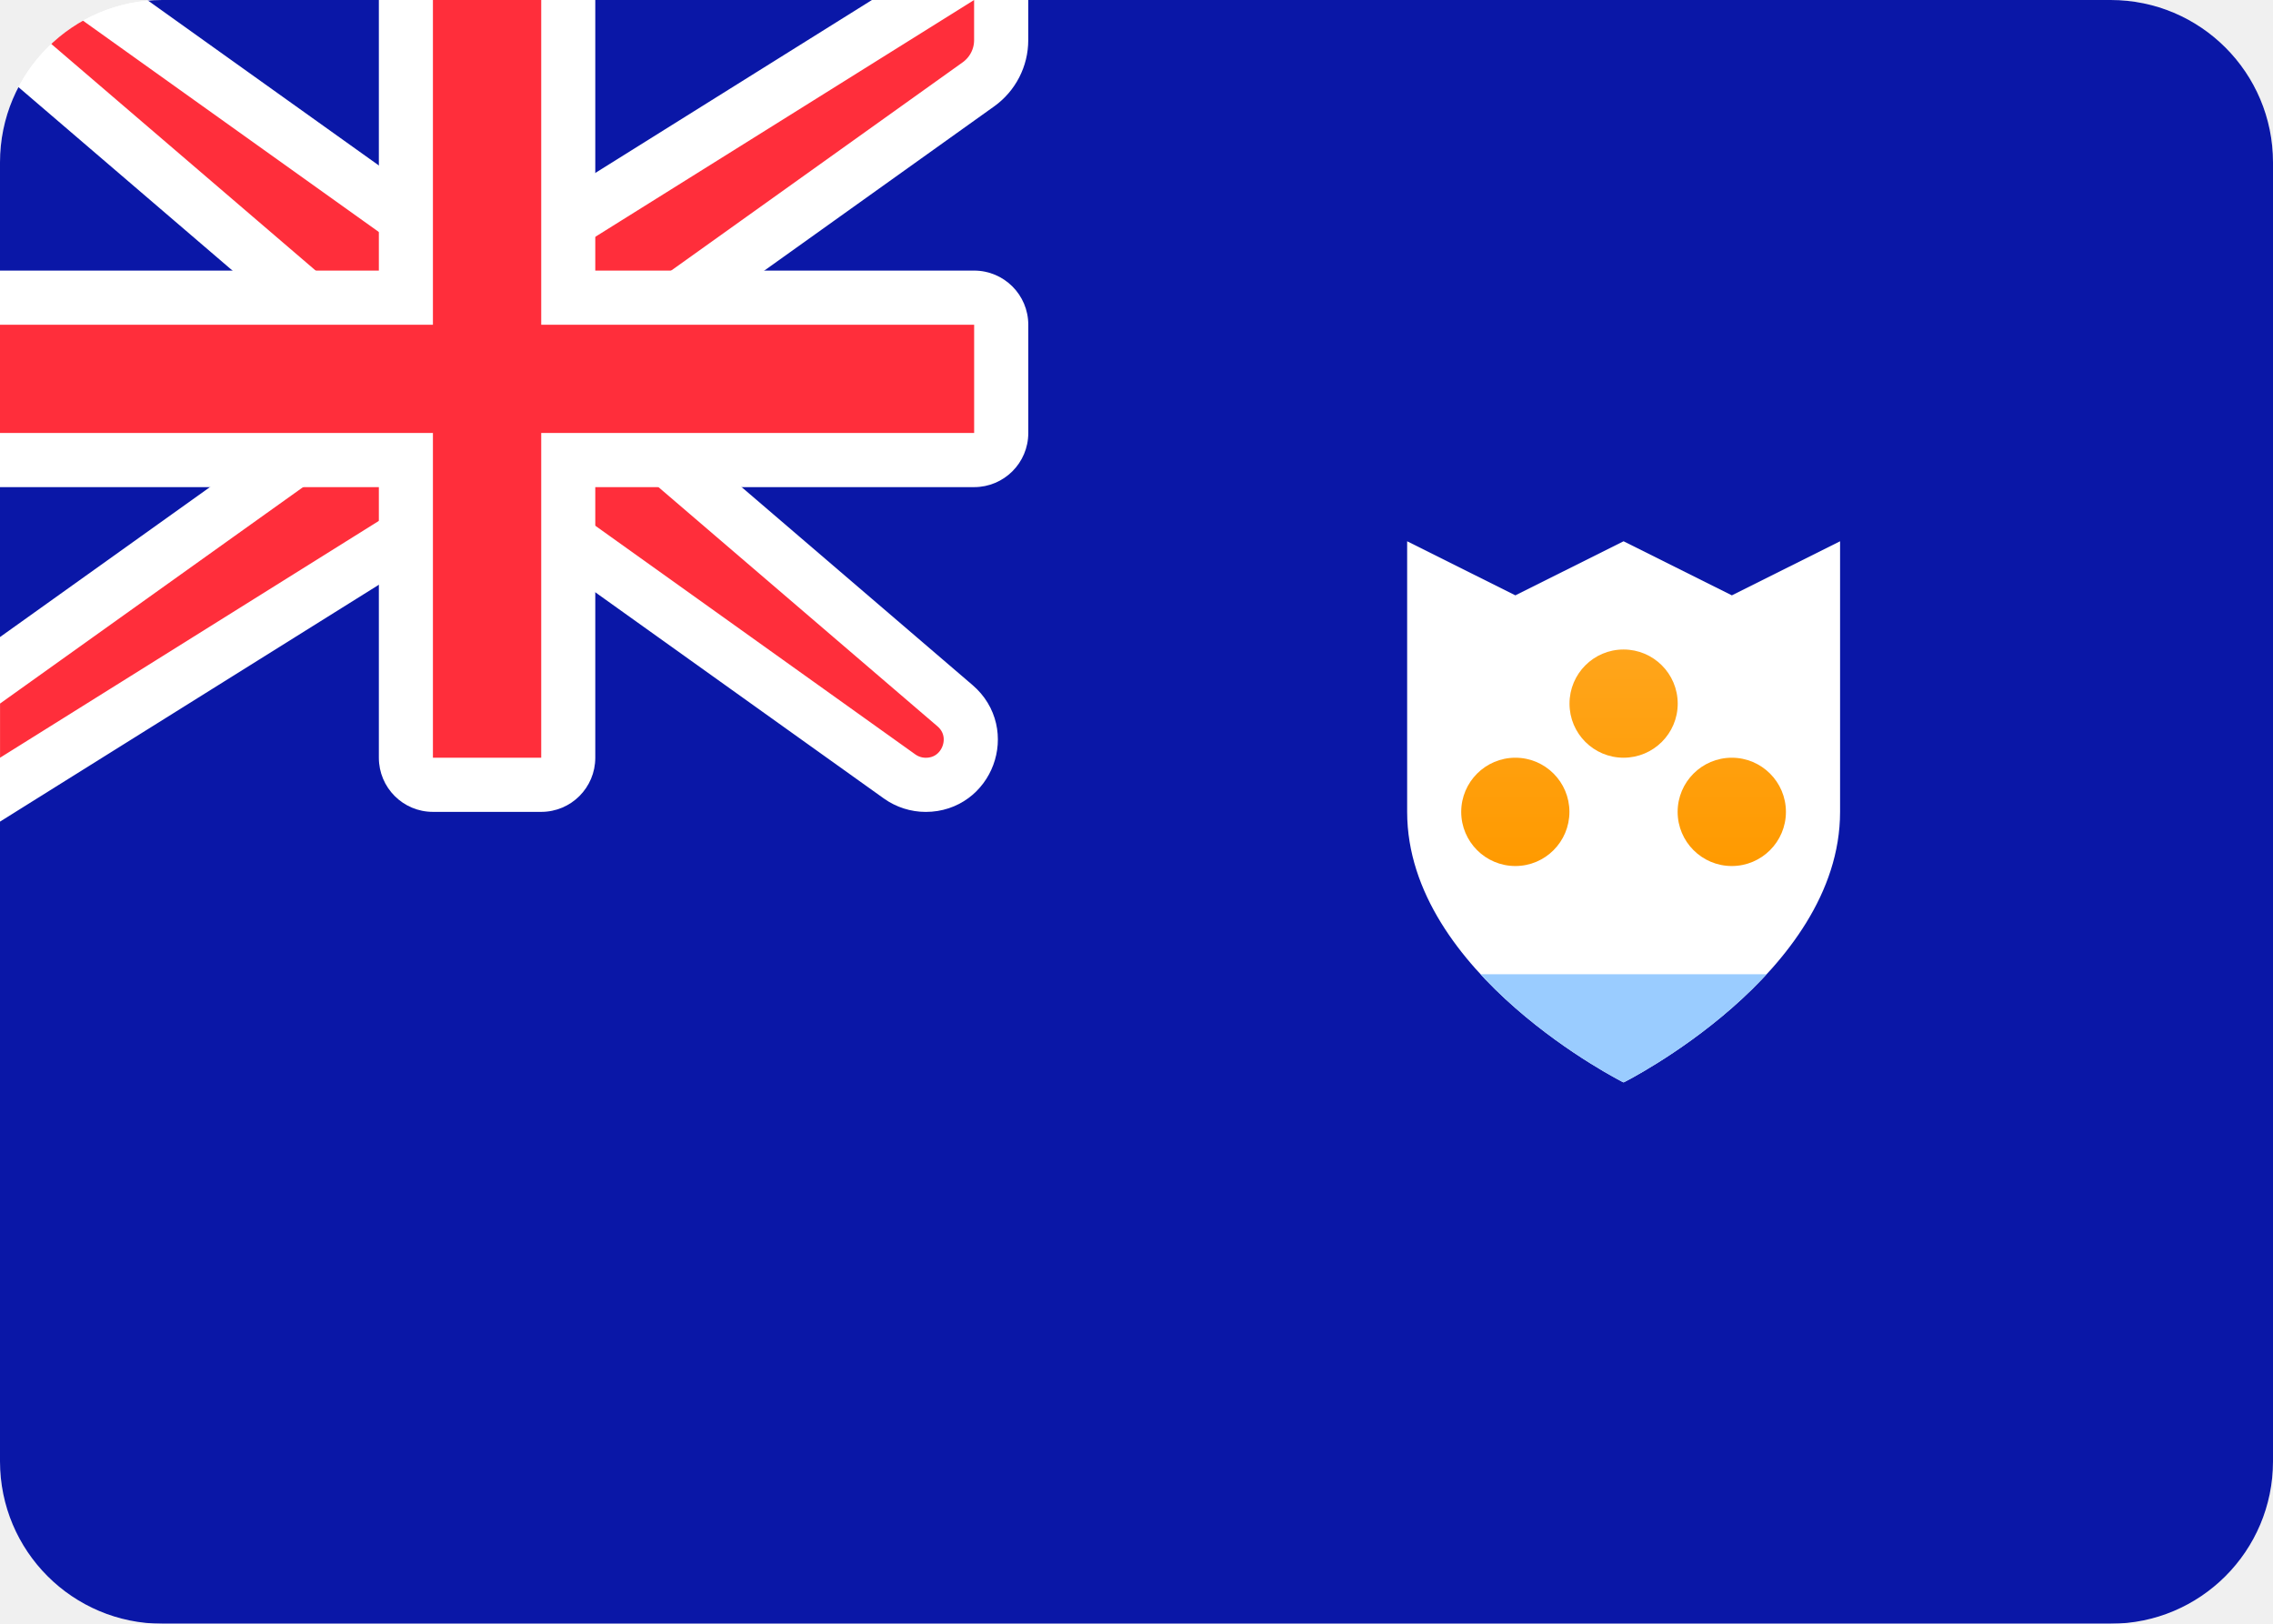
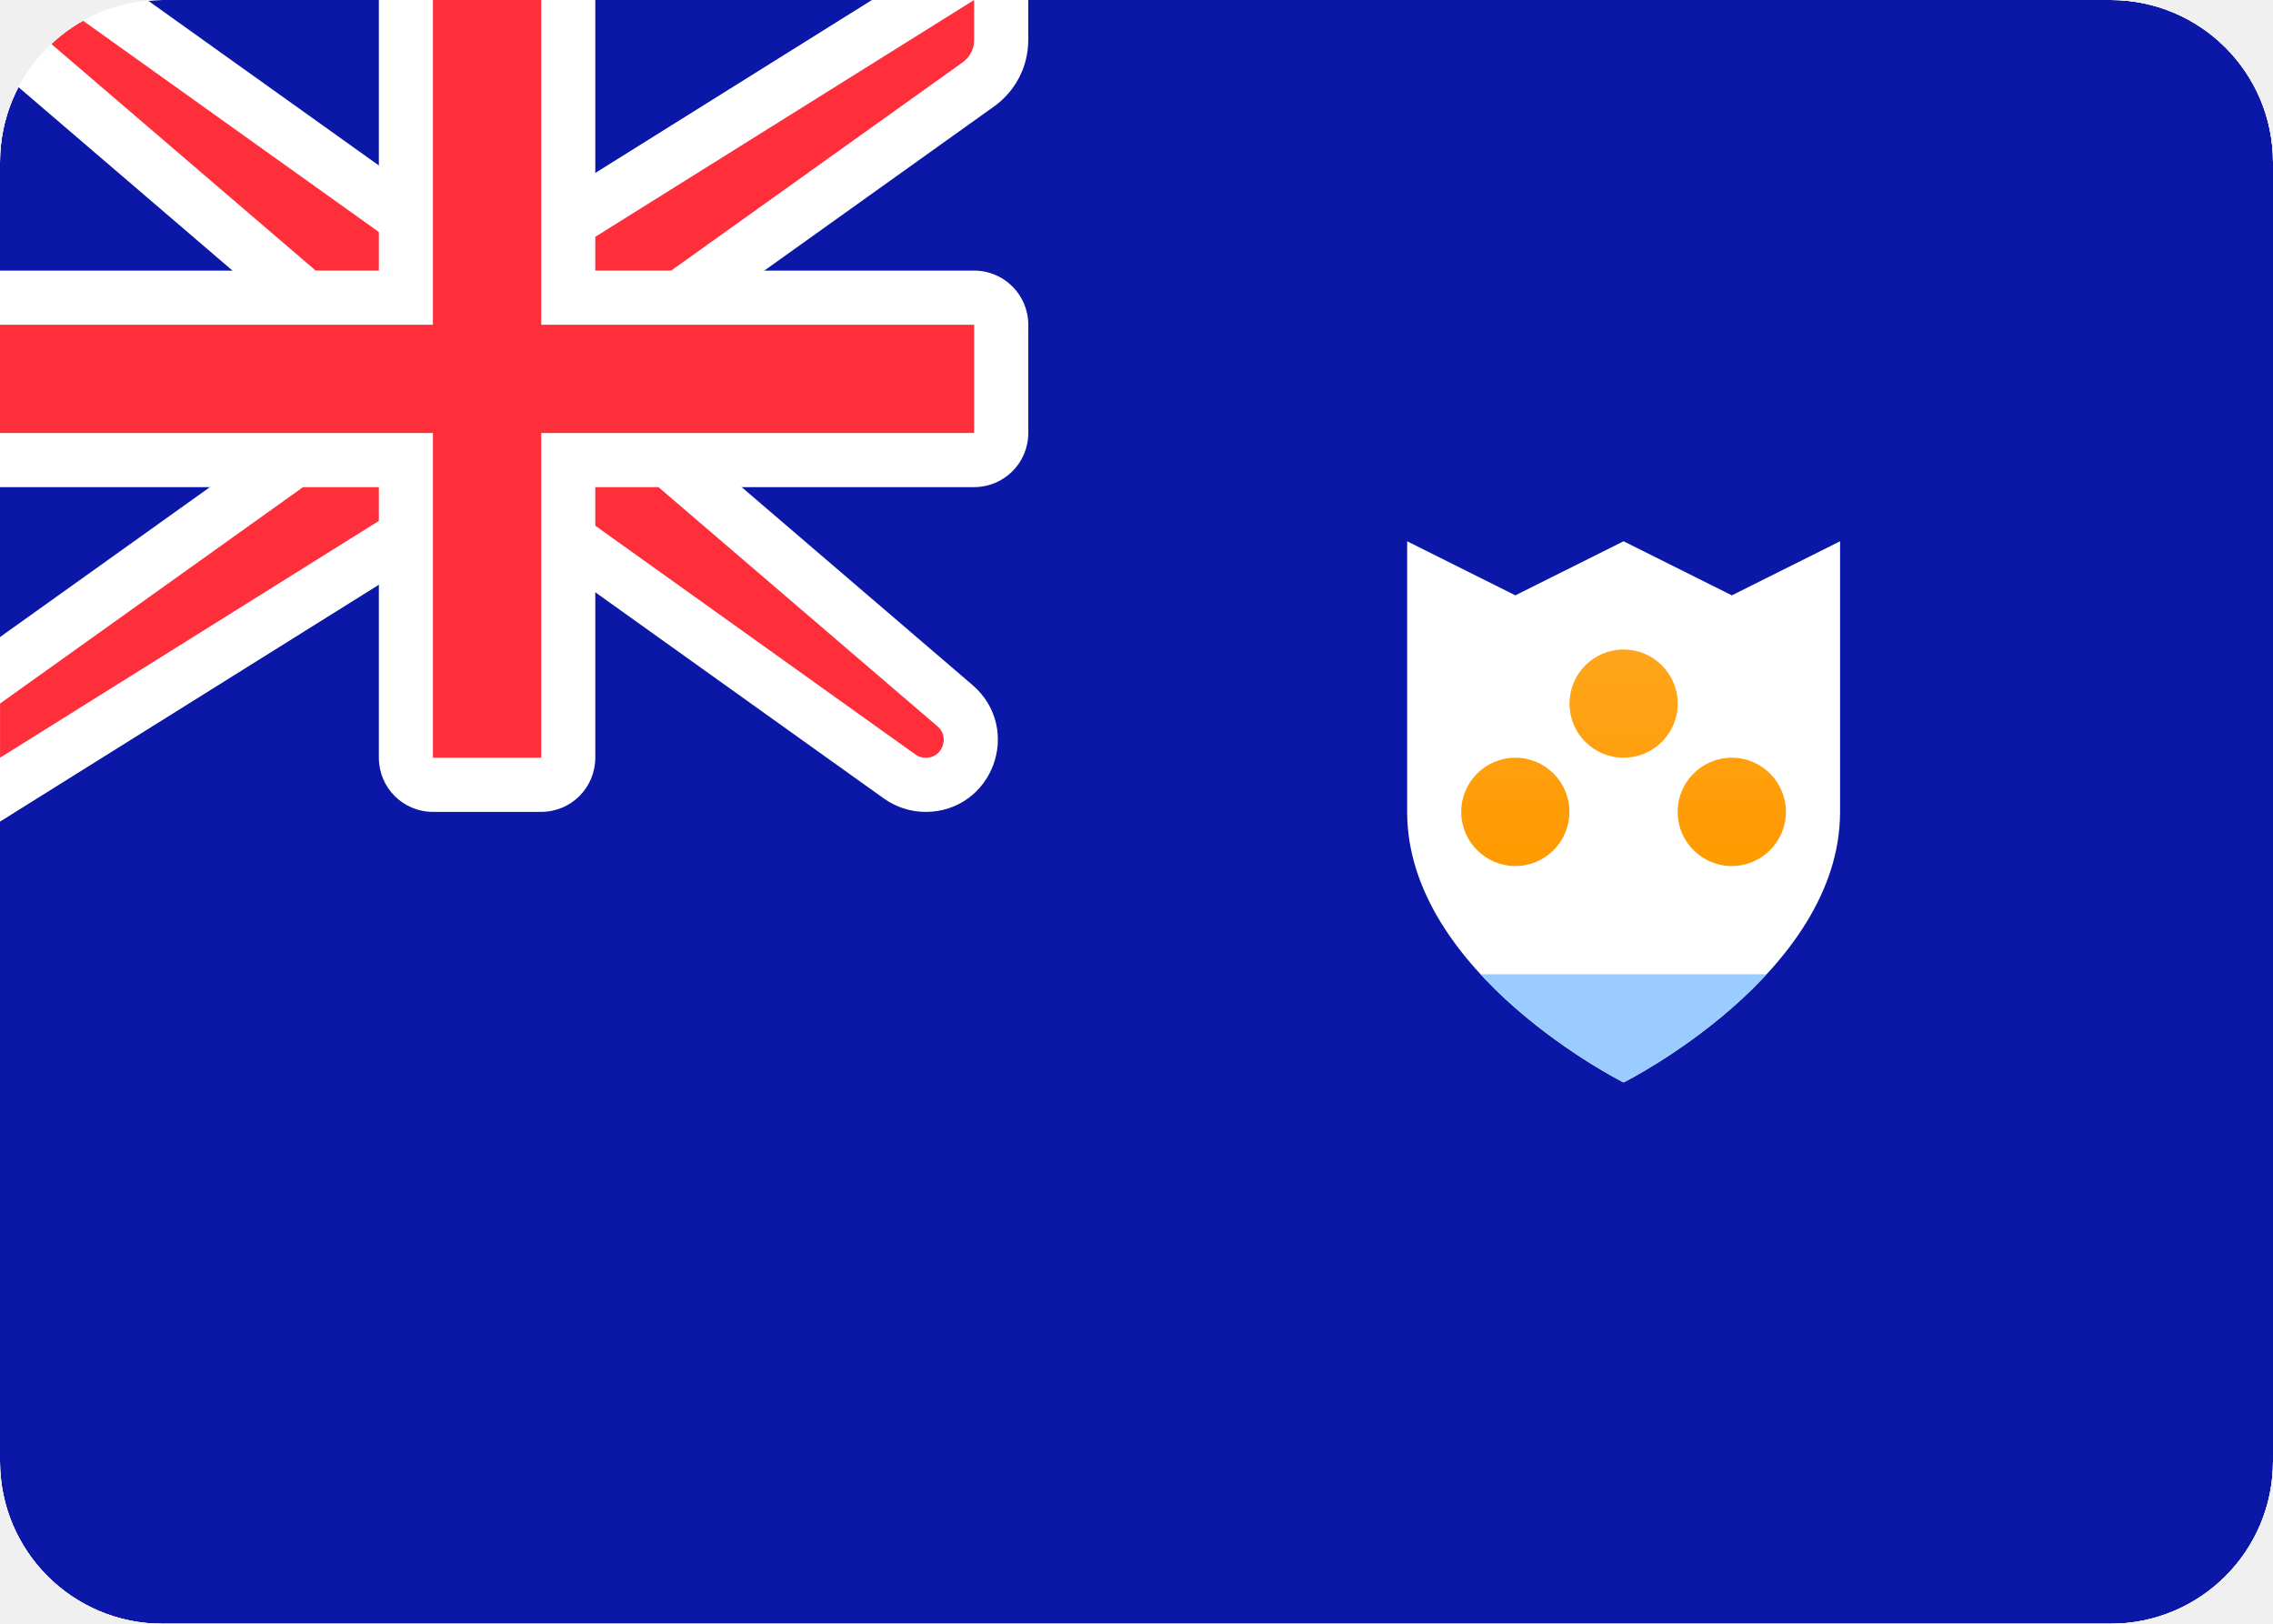
<svg xmlns="http://www.w3.org/2000/svg" width="28" height="20" viewBox="0 0 28 20" fill="none">
-   <rect width="28" height="20" rx="2" fill="white" />
-   <mask id="mask0_503_4735" style="mask-type:alpha" maskUnits="userSpaceOnUse" x="0" y="0" width="28" height="20">
+   <g clip-path="url(#clip0_503_4735)">
    <rect width="28" height="20" rx="2" fill="white" />
-   </mask>
-   <g mask="url(#mask0_503_4735)">
-     <rect width="28" height="20" fill="#0A17A7" />
-     <path fill-rule="evenodd" clip-rule="evenodd" d="M17.334 10C17.334 8 17.334 6.667 17.334 6.667L18.667 7.333L20 6.667L21.334 7.333L22.667 6.667C22.667 6.667 22.667 8 22.667 10C22.667 12 20 13.333 20 13.333C20 13.333 17.334 12 17.334 10Z" fill="white" />
-     <mask id="mask1_503_4735" style="mask-type:alpha" maskUnits="userSpaceOnUse" x="17" y="6" width="6" height="8">
+     <mask id="mask0_503_4735" style="mask-type:alpha" maskUnits="userSpaceOnUse" x="0" y="0" width="28" height="20">
+       <rect width="28" height="20" rx="2" fill="white" />
+     </mask>
+     <g mask="url(#mask0_503_4735)">
+       <rect width="28" height="20" fill="#0A17A7" />
      <path fill-rule="evenodd" clip-rule="evenodd" d="M17.334 10C17.334 8 17.334 6.667 17.334 6.667L18.667 7.333L20 6.667L21.334 7.333L22.667 6.667C22.667 6.667 22.667 8 22.667 10C22.667 12 20 13.333 20 13.333C20 13.333 17.334 12 17.334 10Z" fill="white" />
-     </mask>
-     <g mask="url(#mask1_503_4735)">
-       <rect x="17.334" y="12" width="5.333" height="1.333" fill="#9ACCFF" />
-       <path fill-rule="evenodd" clip-rule="evenodd" d="M20 9.333C20.368 9.333 20.667 9.035 20.667 8.667C20.667 8.298 20.368 8 20 8C19.632 8 19.334 8.298 19.334 8.667C19.334 9.035 19.632 9.333 20 9.333ZM18.667 10.667C19.035 10.667 19.333 10.368 19.333 10C19.333 9.632 19.035 9.333 18.667 9.333C18.299 9.333 18 9.632 18 10C18 10.368 18.299 10.667 18.667 10.667ZM22 10C22 10.368 21.701 10.667 21.333 10.667C20.965 10.667 20.666 10.368 20.666 10C20.666 9.632 20.965 9.333 21.333 9.333C21.701 9.333 22 9.632 22 10Z" fill="url(#paint0_linear_503_4735)" />
+       <mask id="mask1_503_4735" style="mask-type:alpha" maskUnits="userSpaceOnUse" x="17" y="6" width="6" height="8">
+         <path fill-rule="evenodd" clip-rule="evenodd" d="M17.334 10C17.334 8 17.334 6.667 17.334 6.667L18.667 7.333L20 6.667L21.334 7.333L22.667 6.667C22.667 6.667 22.667 8 22.667 10C22.667 12 20 13.333 20 13.333C20 13.333 17.334 12 17.334 10Z" fill="white" />
+       </mask>
+       <g mask="url(#mask1_503_4735)">
+         <rect x="17.334" y="12" width="5.333" height="1.333" fill="#9ACCFF" />
+         <path fill-rule="evenodd" clip-rule="evenodd" d="M20 9.333C20.368 9.333 20.667 9.035 20.667 8.667C20.667 8.298 20.368 8 20 8C19.632 8 19.334 8.298 19.334 8.667C19.334 9.035 19.632 9.333 20 9.333ZM18.667 10.667C19.035 10.667 19.333 10.368 19.333 10C19.333 9.632 19.035 9.333 18.667 9.333C18.299 9.333 18 9.632 18 10C18 10.368 18.299 10.667 18.667 10.667ZM22 10C22 10.368 21.701 10.667 21.333 10.667C20.965 10.667 20.666 10.368 20.666 10C20.666 9.632 20.965 9.333 21.333 9.333C21.701 9.333 22 9.632 22 10Z" fill="url(#paint0_linear_503_4735)" />
+       </g>
+       <path d="M0 -0.333H-0.901L-0.217 0.253L4.333 4.153V5.162L-0.194 8.395L-0.333 8.495V8.667V9.333V9.935L0.177 9.616L5.429 6.333H6.56L11.082 9.564C11.176 9.631 11.289 9.667 11.404 9.667C11.918 9.667 12.155 9.027 11.764 8.692L7.667 5.18V4.172L12.054 1.038C12.229 0.912 12.333 0.71 12.333 0.495V0V-0.601L11.823 -0.283L6.571 3H5.44L0.86 -0.271L0.773 -0.333H0.667H0Z" fill="#FF2E3B" stroke="white" stroke-width="0.667" />
+       <path fill-rule="evenodd" clip-rule="evenodd" d="M0 3.333V6H4.667V9.333C4.667 9.702 4.965 10 5.333 10H6.667C7.035 10 7.333 9.702 7.333 9.333V6H12C12.368 6 12.667 5.702 12.667 5.333V4C12.667 3.632 12.368 3.333 12 3.333H7.333V0H4.667V3.333H0Z" fill="white" />
+       <path fill-rule="evenodd" clip-rule="evenodd" d="M0 4H5.333V3.333V0H6.667V3.333V4H12V5.333H6.667V6V9.333H5.333V6V5.333H0V4Z" fill="#FF2E3B" />
    </g>
-     <path d="M0 -0.333H-0.901L-0.217 0.253L4.333 4.153V5.162L-0.194 8.395L-0.333 8.495V8.667V9.333V9.935L0.177 9.616L5.429 6.333H6.56L11.082 9.564C11.176 9.631 11.289 9.667 11.404 9.667C11.918 9.667 12.155 9.027 11.764 8.692L7.667 5.18V4.172L12.054 1.038C12.229 0.912 12.333 0.71 12.333 0.495V0V-0.601L11.823 -0.283L6.571 3H5.44L0.86 -0.271L0.773 -0.333H0.667H0Z" fill="#FF2E3B" stroke="white" stroke-width="0.667" />
-     <path fill-rule="evenodd" clip-rule="evenodd" d="M0 3.333V6H4.667V9.333C4.667 9.702 4.965 10 5.333 10H6.667C7.035 10 7.333 9.702 7.333 9.333V6H12C12.368 6 12.667 5.702 12.667 5.333V4C12.667 3.632 12.368 3.333 12 3.333H7.333V0H4.667V3.333H0Z" fill="white" />
-     <path fill-rule="evenodd" clip-rule="evenodd" d="M0 4H5.333V3.333V0H6.667V3.333V4H12V5.333H6.667V6V9.333H5.333V6V5.333H0V4Z" fill="#FF2E3B" />
  </g>
  <defs>
    <linearGradient id="paint0_linear_503_4735" x1="18" y1="8" x2="18" y2="10.667" gradientUnits="userSpaceOnUse">
      <stop stop-color="#FFA51B" />
      <stop offset="1" stop-color="#FF9A00" />
    </linearGradient>
+     <clipPath id="clip0_503_4735">
+       <rect width="28" height="20" rx="2" fill="white" />
+     </clipPath>
  </defs>
</svg>
